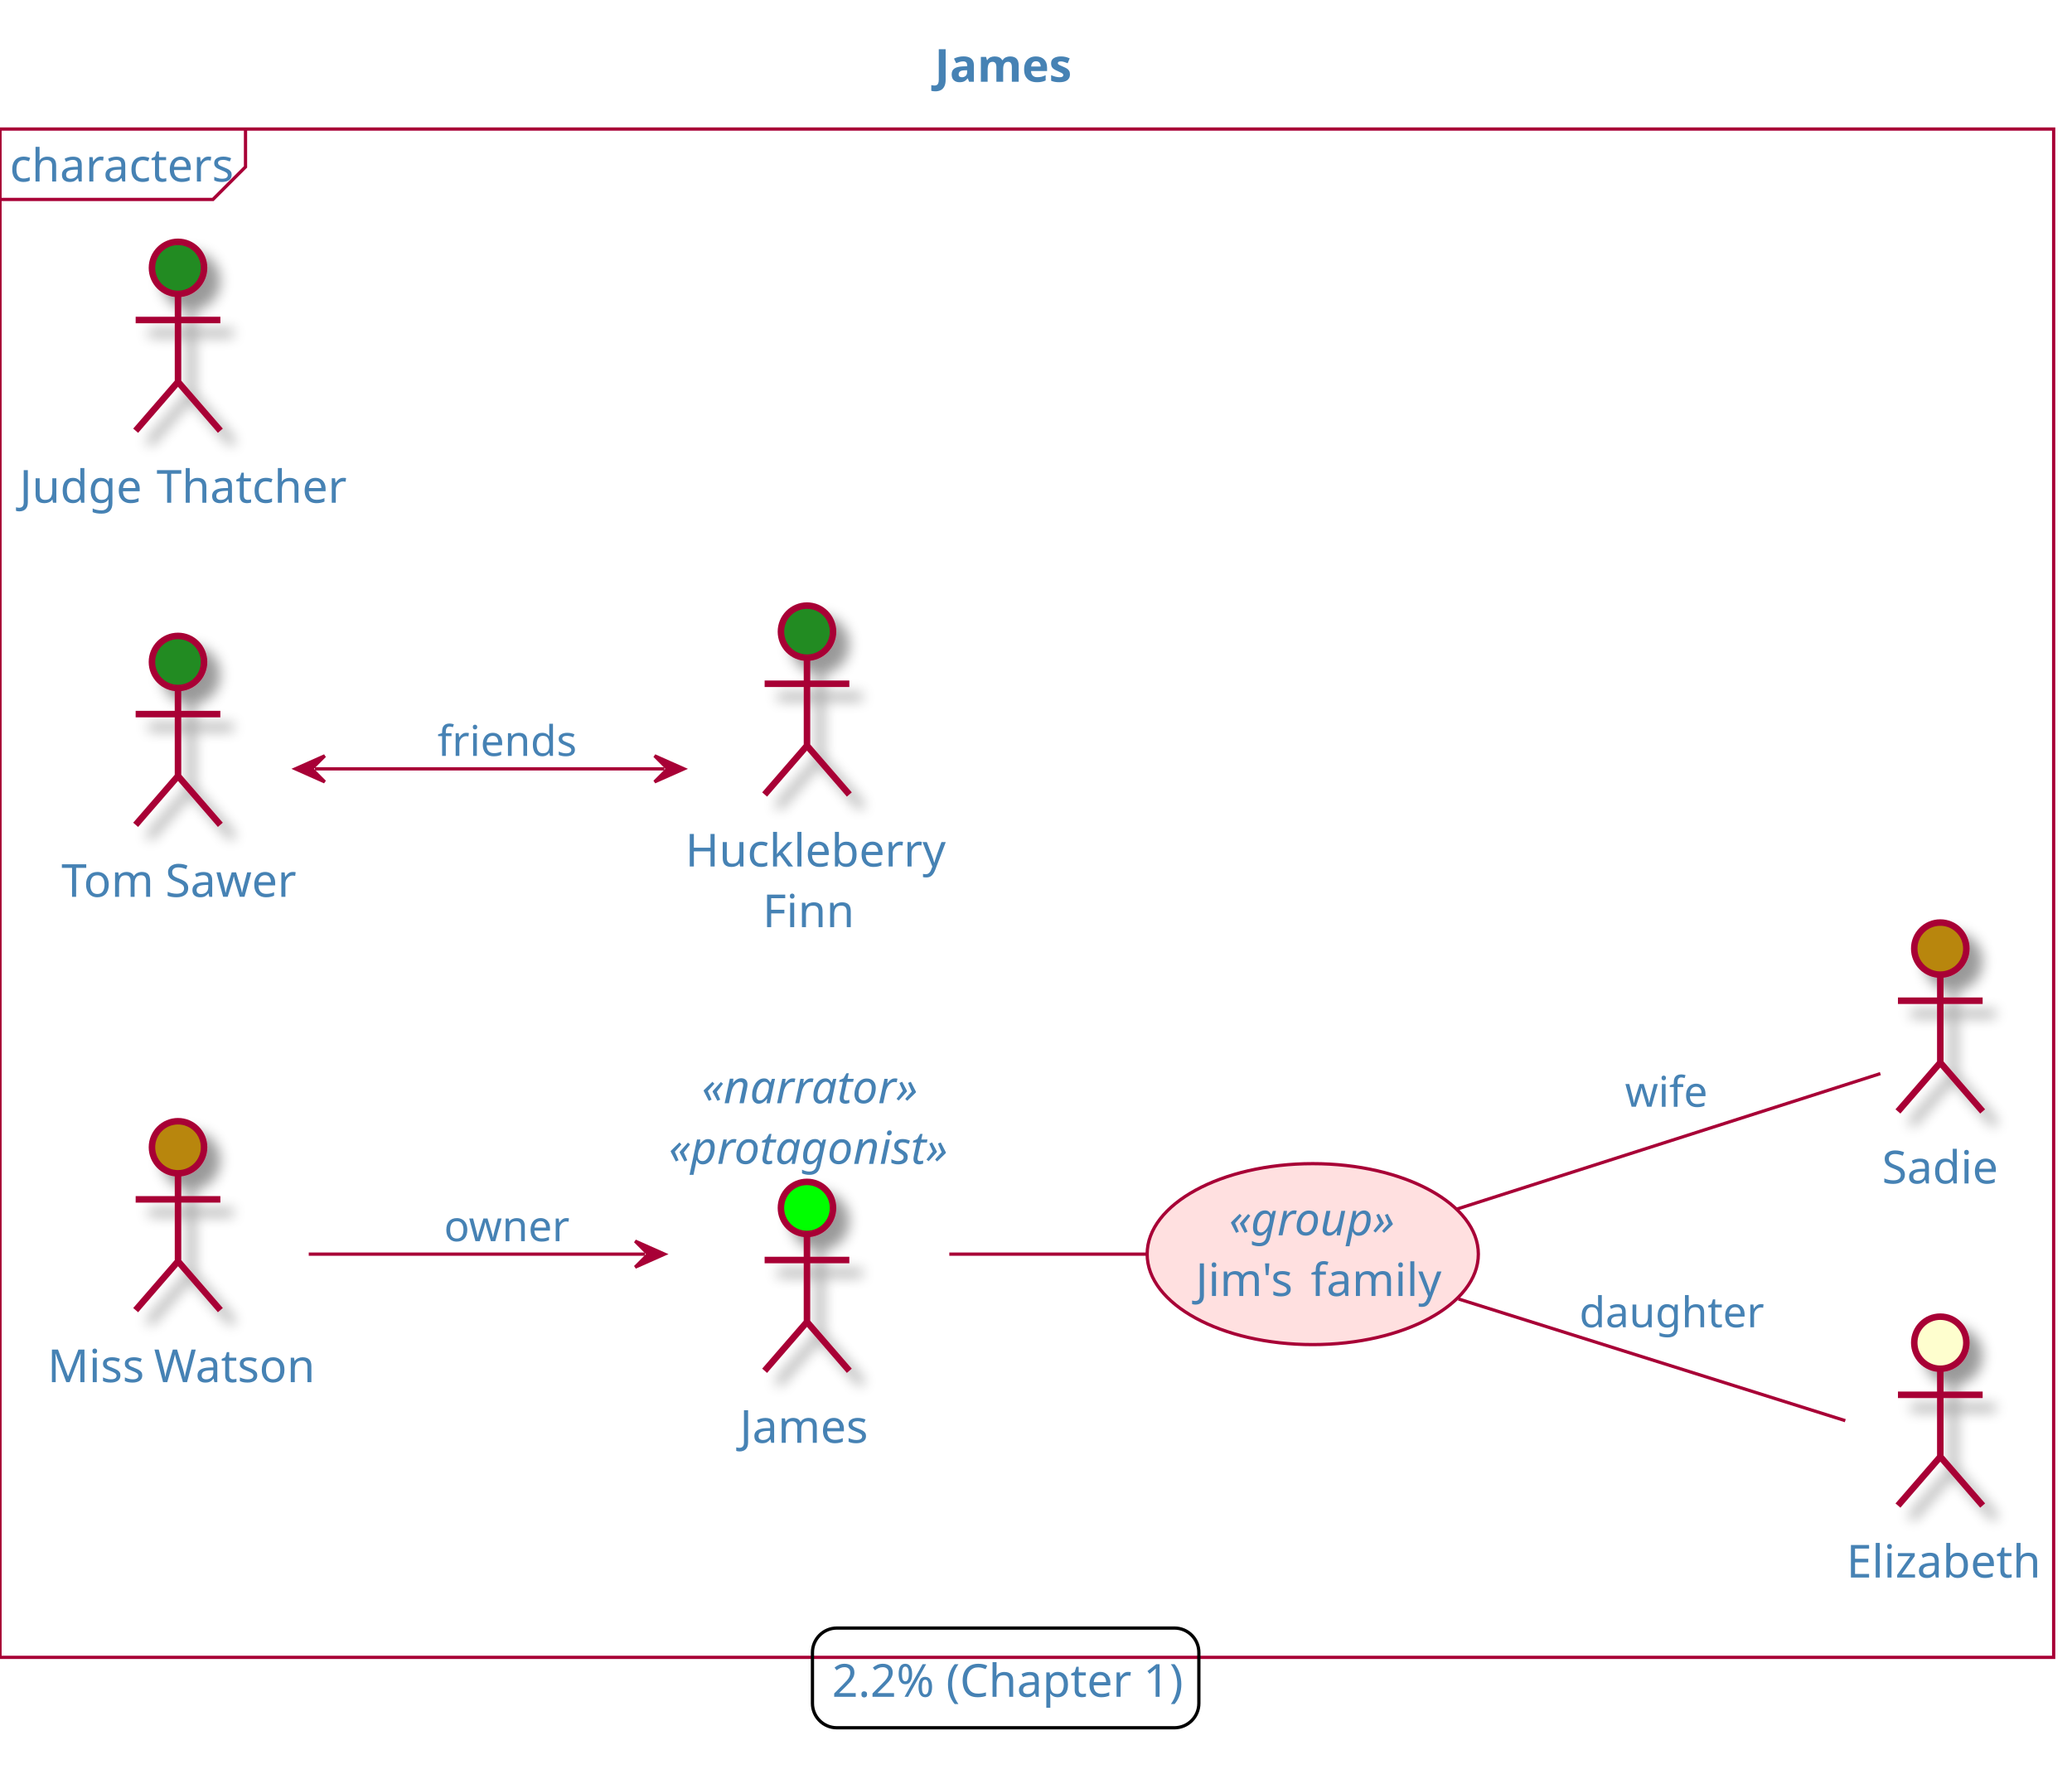
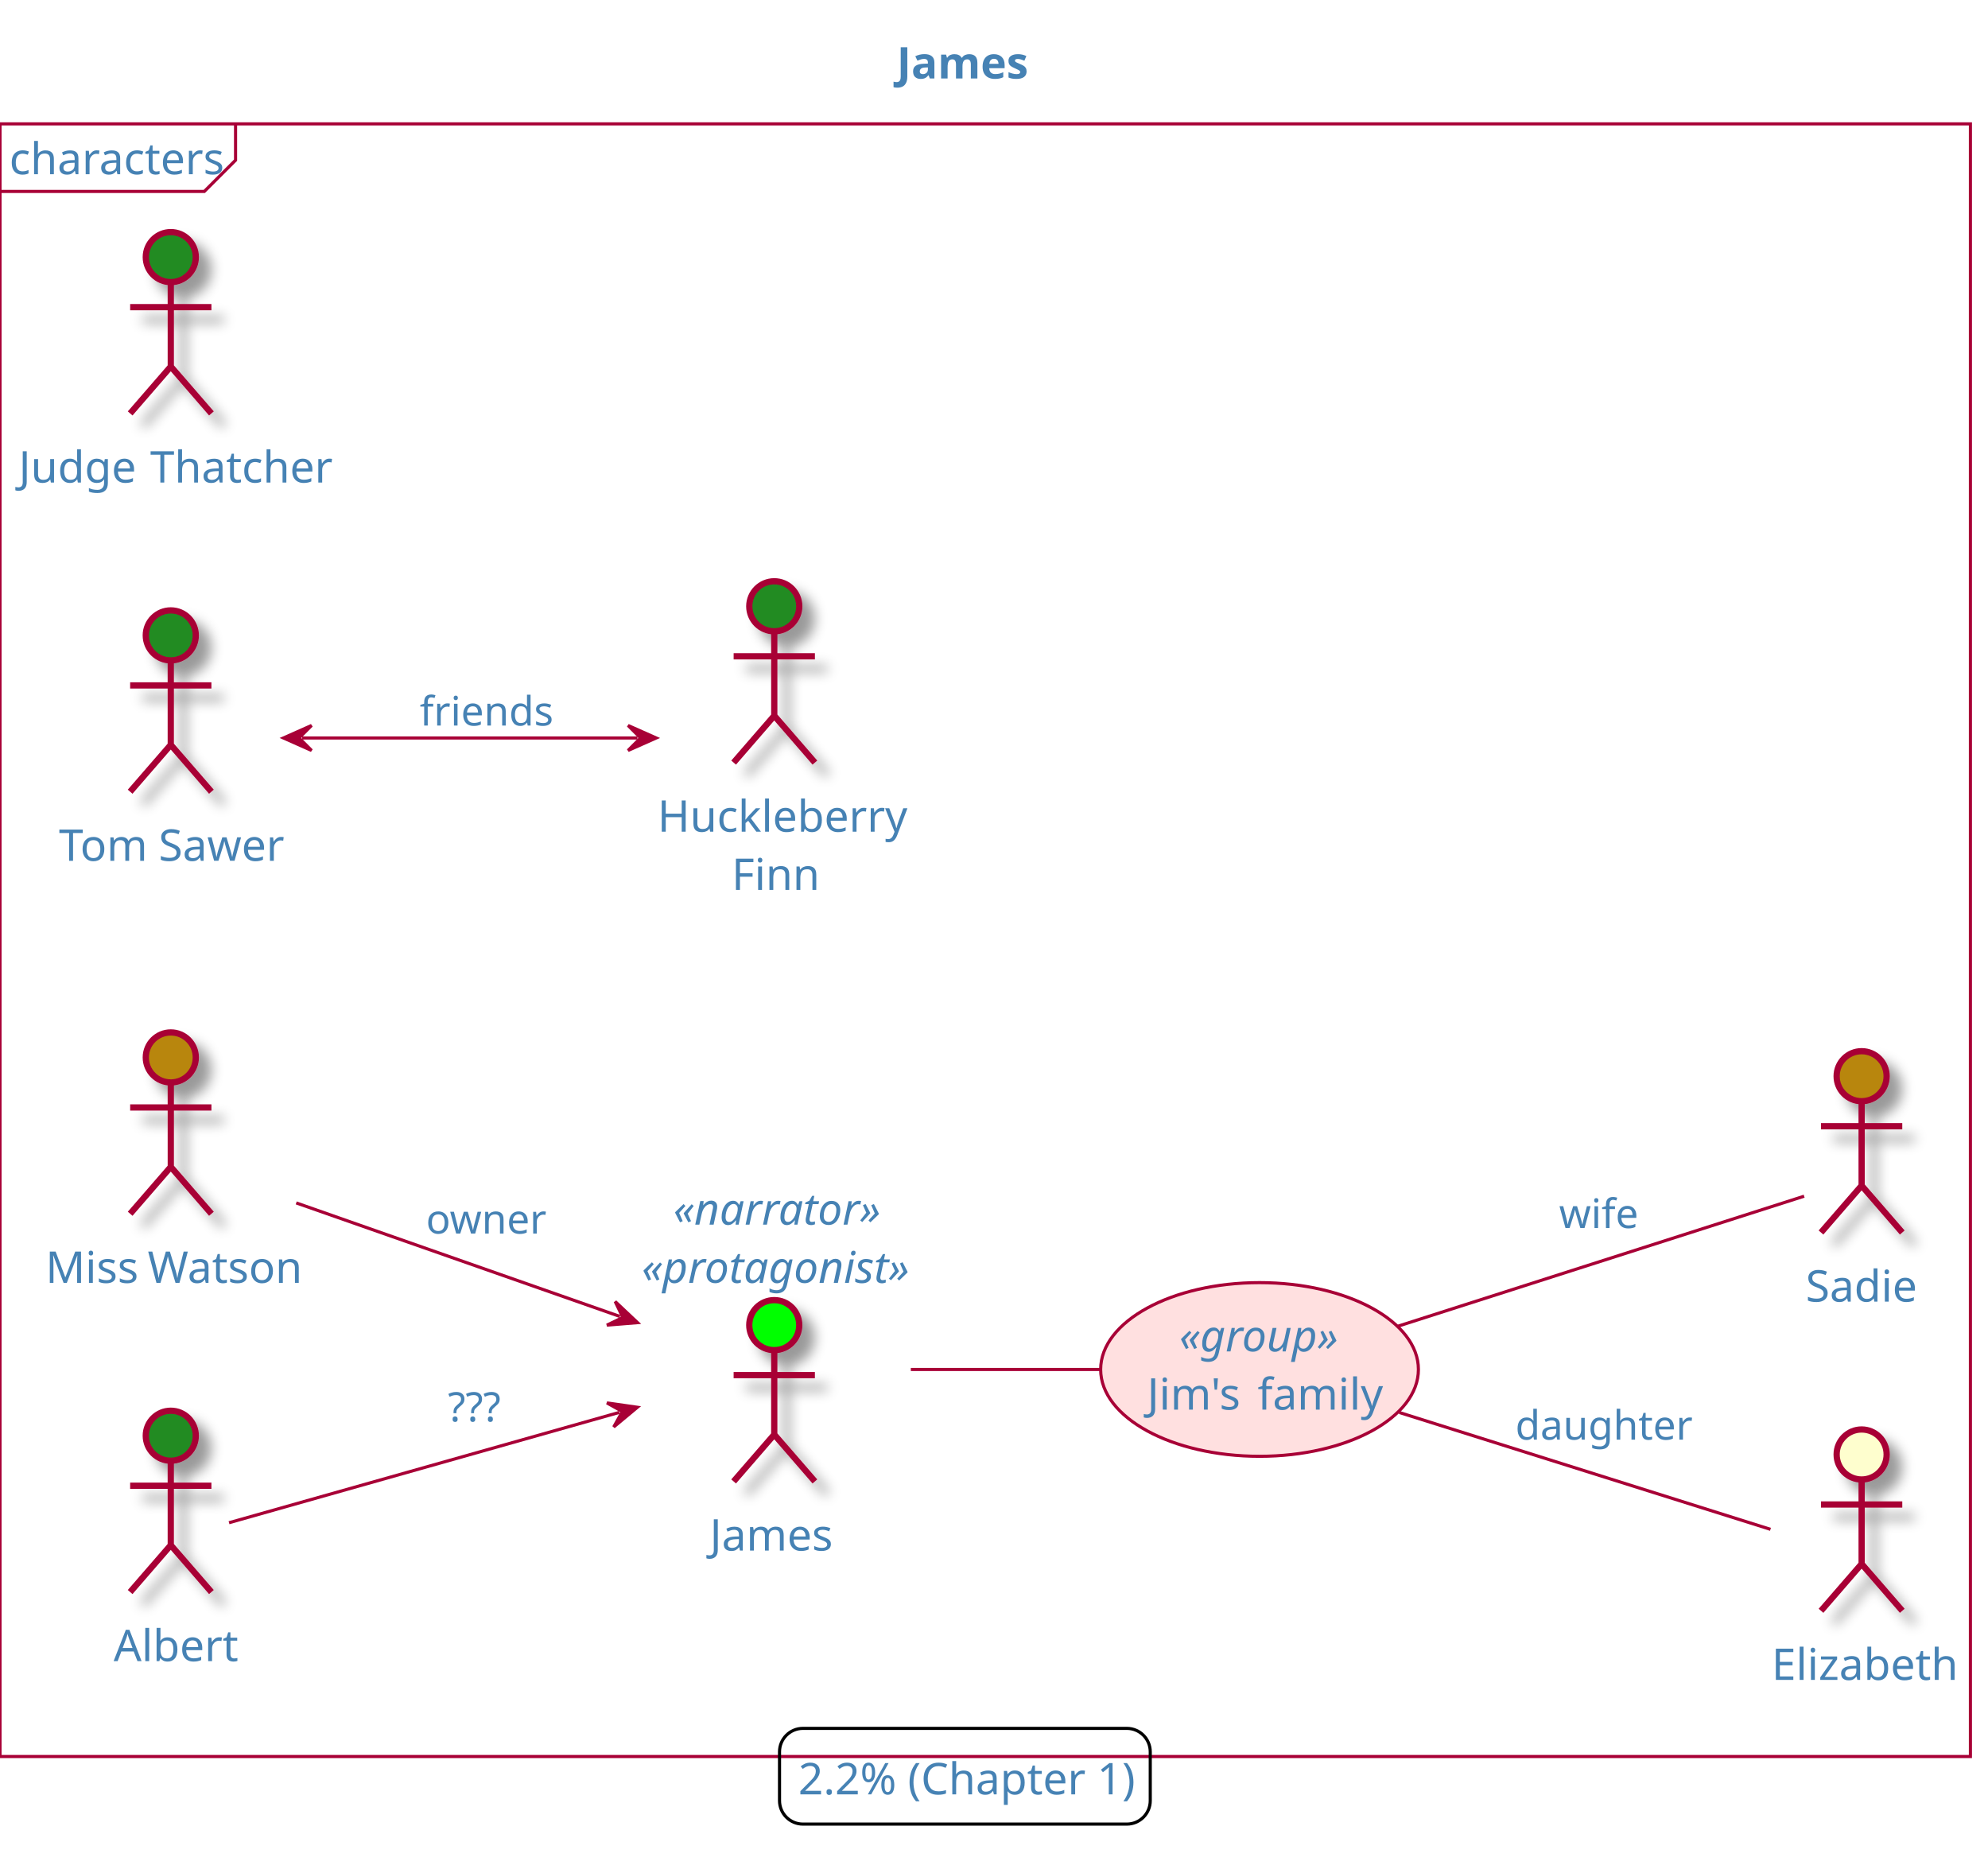
- <svg xmlns="http://www.w3.org/2000/svg" contentStyleType="text/css" data-diagram-type="DESCRIPTION" height="546px" preserveAspectRatio="none" style="width:636px;height:546px;" version="1.1" viewBox="0 0 636 546" width="636px" zoomAndPan="magnify">
+ <svg xmlns="http://www.w3.org/2000/svg" contentStyleType="text/css" data-diagram-type="DESCRIPTION" height="599px" preserveAspectRatio="none" style="width:636px;height:599px;" version="1.1" viewBox="0 0 636 599" width="636px" zoomAndPan="magnify">
  <defs>
-     <filter height="300%" id="f1i0u68djllc0f" width="300%" x="-1" y="-1">
+     <filter height="300%" id="f1j981nt3me7dd" width="300%" x="-1" y="-1">
      <feGaussianBlur result="blurOut" stdDeviation="2" />
      <feColorMatrix in="blurOut" result="blurOut2" type="matrix" values="0 0 0 0 0 0 0 0 0 0 0 0 0 0 0 0 0 0 .4 0" />
      <feOffset dx="4" dy="4" in="blurOut2" result="blurOut3" />
      <feBlend in="SourceGraphic" in2="blurOut3" mode="normal" />
    </filter>
  </defs>
  <g>
    <g class="title" data-source-line="5">
      <text fill="#4682B4" font-family="sans-serif" font-size="14" font-weight="bold" lengthAdjust="spacing" textLength="43.593" x="286.89" y="25.107">James</text>
    </g>
-     <rect fill="none" height="469.23" style="stroke:#A80036;stroke-width:1;" width="630.373" x="0" y="39.621" />
+     <rect fill="none" height="522.23" style="stroke:#A80036;stroke-width:1;" width="630.373" x="0" y="39.621" />
    <path d="M75.358,39.621 L75.358,51.242 L65.358,61.242 L0,61.242" fill="none" style="stroke:#A80036;stroke-width:1;" />
    <text fill="#4682B4" font-family="sans-serif" font-size="14" lengthAdjust="spacing" textLength="65.358" x="3" y="55.728">characters</text>
    <g class="entity" data-entity="jim" data-source-line="10" data-uid="ent0002" id="entity_jim">
-       <ellipse cx="247.7" cy="370.864" fill="#00FF00" filter="url(#f1i0u68djllc0f)" rx="8" ry="8" style="stroke:#A80036;stroke-width:2;" />
-       <path d="M247.7,378.864 L247.7,405.864 M234.7,386.864 L260.7,386.864 M247.7,405.864 L234.7,420.864 M247.7,405.864 L260.7,420.864" fill="none" filter="url(#f1i0u68djllc0f)" style="stroke:#A80036;stroke-width:2;" />
-       <text fill="#4682B4" font-family="sans-serif" font-size="14" lengthAdjust="spacing" textLength="41.234" x="227.083" y="442.972">James</text>
-       <text fill="#4682B4" font-family="sans-serif" font-size="14" font-style="italic" lengthAdjust="spacing" textLength="64.593" x="215.404" y="338.73">«narrator»</text>
-       <text fill="#4682B4" font-family="sans-serif" font-size="14" font-style="italic" lengthAdjust="spacing" textLength="84.841" x="205.28" y="357.351">«protagonist»</text>
+       <ellipse cx="247.7" cy="423.864" fill="#00FF00" filter="url(#f1j981nt3me7dd)" rx="8" ry="8" style="stroke:#A80036;stroke-width:2;" />
+       <path d="M247.7,431.864 L247.7,458.864 M234.7,439.864 L260.7,439.864 M247.7,458.864 L234.7,473.864 M247.7,458.864 L260.7,473.864" fill="none" filter="url(#f1j981nt3me7dd)" style="stroke:#A80036;stroke-width:2;" />
+       <text fill="#4682B4" font-family="sans-serif" font-size="14" lengthAdjust="spacing" textLength="41.234" x="227.083" y="495.972">James</text>
+       <text fill="#4682B4" font-family="sans-serif" font-size="14" font-style="italic" lengthAdjust="spacing" textLength="64.593" x="215.404" y="391.73">«narrator»</text>
+       <text fill="#4682B4" font-family="sans-serif" font-size="14" font-style="italic" lengthAdjust="spacing" textLength="84.841" x="205.28" y="410.351">«protagonist»</text>
    </g>
    <g class="entity" data-entity="owner" data-source-line="12" data-uid="ent0003" id="entity_owner">
-       <ellipse cx="54.642" cy="352.242" fill="#B8860B" filter="url(#f1i0u68djllc0f)" rx="8" ry="8" style="stroke:#A80036;stroke-width:2;" />
-       <path d="M54.642,360.242 L54.642,387.242 M41.642,368.242 L67.642,368.242 M54.642,387.242 L41.642,402.242 M54.642,387.242 L67.642,402.242" fill="none" filter="url(#f1i0u68djllc0f)" style="stroke:#A80036;stroke-width:2;" />
-       <text fill="#4682B4" font-family="sans-serif" font-size="14" lengthAdjust="spacing" textLength="28.773" x="14.58" y="424.35">Miss</text>
-       <text fill="#4682B4" font-family="sans-serif" font-size="14" lengthAdjust="spacing" textLength="3.89" x="43.352" y="424.35"> </text>
-       <text fill="#4682B4" font-family="sans-serif" font-size="14" lengthAdjust="spacing" textLength="47.462" x="47.242" y="424.35">Watson</text>
+       <ellipse cx="54.642" cy="338.242" fill="#B8860B" filter="url(#f1j981nt3me7dd)" rx="8" ry="8" style="stroke:#A80036;stroke-width:2;" />
+       <path d="M54.642,346.242 L54.642,373.242 M41.642,354.242 L67.642,354.242 M54.642,373.242 L41.642,388.242 M54.642,373.242 L67.642,388.242" fill="none" filter="url(#f1j981nt3me7dd)" style="stroke:#A80036;stroke-width:2;" />
+       <text fill="#4682B4" font-family="sans-serif" font-size="14" lengthAdjust="spacing" textLength="28.773" x="14.58" y="410.35">Miss</text>
+       <text fill="#4682B4" font-family="sans-serif" font-size="14" lengthAdjust="spacing" textLength="3.89" x="43.352" y="410.35"> </text>
+       <text fill="#4682B4" font-family="sans-serif" font-size="14" lengthAdjust="spacing" textLength="47.462" x="47.242" y="410.35">Watson</text>
    </g>
    <g class="entity" data-entity="tom" data-source-line="16" data-uid="ent0005" id="entity_tom">
-       <ellipse cx="54.636" cy="203.242" fill="#228B22" filter="url(#f1i0u68djllc0f)" rx="8" ry="8" style="stroke:#A80036;stroke-width:2;" />
-       <path d="M54.636,211.242 L54.636,238.242 M41.636,219.242 L67.636,219.242 M54.636,238.242 L41.636,253.242 M54.636,238.242 L67.636,253.242" fill="none" filter="url(#f1i0u68djllc0f)" style="stroke:#A80036;stroke-width:2;" />
+       <ellipse cx="54.636" cy="203.242" fill="#228B22" filter="url(#f1j981nt3me7dd)" rx="8" ry="8" style="stroke:#A80036;stroke-width:2;" />
+       <path d="M54.636,211.242 L54.636,238.242 M41.636,219.242 L67.636,219.242 M54.636,238.242 L41.636,253.242 M54.636,238.242 L67.636,253.242" fill="none" filter="url(#f1j981nt3me7dd)" style="stroke:#A80036;stroke-width:2;" />
      <text fill="#4682B4" font-family="sans-serif" font-size="14" lengthAdjust="spacing" textLength="28" x="18.85" y="275.35">Tom</text>
      <text fill="#4682B4" font-family="sans-serif" font-size="14" lengthAdjust="spacing" textLength="3.89" x="46.85" y="275.35"> </text>
      <text fill="#4682B4" font-family="sans-serif" font-size="14" lengthAdjust="spacing" textLength="39.683" x="50.74" y="275.35">Sawer</text>
    </g>
    <g class="entity" data-entity="huck" data-source-line="17" data-uid="ent0006" id="entity_huck">
-       <ellipse cx="247.705" cy="193.932" fill="#228B22" filter="url(#f1i0u68djllc0f)" rx="8" ry="8" style="stroke:#A80036;stroke-width:2;" />
-       <path d="M247.705,201.932 L247.705,228.932 M234.705,209.932 L260.705,209.932 M247.705,228.932 L234.705,243.932 M247.705,228.932 L260.705,243.932" fill="none" filter="url(#f1i0u68djllc0f)" style="stroke:#A80036;stroke-width:2;" />
+       <ellipse cx="247.705" cy="193.932" fill="#228B22" filter="url(#f1j981nt3me7dd)" rx="8" ry="8" style="stroke:#A80036;stroke-width:2;" />
+       <path d="M247.705,201.932 L247.705,228.932 M234.705,209.932 L260.705,209.932 M247.705,228.932 L234.705,243.932 M247.705,228.932 L260.705,243.932" fill="none" filter="url(#f1j981nt3me7dd)" style="stroke:#A80036;stroke-width:2;" />
      <text fill="#4682B4" font-family="sans-serif" font-size="14" lengthAdjust="spacing" textLength="74.689" x="210.36" y="266.04">Huckleberry</text>
      <text fill="#4682B4" font-family="sans-serif" font-size="14" lengthAdjust="spacing" textLength="27.234" x="234.088" y="284.661">Finn</text>
    </g>
    <g class="entity" data-entity="sadie" data-source-line="21" data-uid="ent0008" id="entity_sadie">
-       <ellipse cx="595.573" cy="291.242" fill="#B8860B" filter="url(#f1i0u68djllc0f)" rx="8" ry="8" style="stroke:#A80036;stroke-width:2;" />
-       <path d="M595.573,299.242 L595.573,326.242 M582.573,307.242 L608.573,307.242 M595.573,326.242 L582.573,341.242 M595.573,326.242 L608.573,341.242" fill="none" filter="url(#f1i0u68djllc0f)" style="stroke:#A80036;stroke-width:2;" />
-       <text fill="#4682B4" font-family="sans-serif" font-size="14" lengthAdjust="spacing" textLength="35.807" x="577.67" y="363.35">Sadie</text>
+       <ellipse cx="595.573" cy="344.242" fill="#B8860B" filter="url(#f1j981nt3me7dd)" rx="8" ry="8" style="stroke:#A80036;stroke-width:2;" />
+       <path d="M595.573,352.242 L595.573,379.242 M582.573,360.242 L608.573,360.242 M595.573,379.242 L582.573,394.242 M595.573,379.242 L608.573,394.242" fill="none" filter="url(#f1j981nt3me7dd)" style="stroke:#A80036;stroke-width:2;" />
+       <text fill="#4682B4" font-family="sans-serif" font-size="14" lengthAdjust="spacing" textLength="35.807" x="577.67" y="416.35">Sadie</text>
    </g>
    <g class="entity" data-entity="family" data-source-line="23" data-uid="ent0009" id="entity_family">
-       <ellipse cx="402.949" cy="385.048" fill="#FFE0E0" rx="50.828" ry="27.776" style="stroke:#A80036;stroke-width:1;" />
-       <text fill="#4682B4" font-family="sans-serif" font-size="14" font-style="italic" lengthAdjust="spacing" textLength="51.379" x="377.259" y="379.271">«group»</text>
-       <text fill="#4682B4" font-family="sans-serif" font-size="14" lengthAdjust="spacing" textLength="31.445" x="367.002" y="397.892">Jim's</text>
-       <text fill="#4682B4" font-family="sans-serif" font-size="14" lengthAdjust="spacing" textLength="3.89" x="398.447" y="397.892"> </text>
-       <text fill="#4682B4" font-family="sans-serif" font-size="14" lengthAdjust="spacing" textLength="36.559" x="402.337" y="397.892">family</text>
+       <ellipse cx="402.949" cy="438.048" fill="#FFE0E0" rx="50.828" ry="27.776" style="stroke:#A80036;stroke-width:1;" />
+       <text fill="#4682B4" font-family="sans-serif" font-size="14" font-style="italic" lengthAdjust="spacing" textLength="51.379" x="377.259" y="432.271">«group»</text>
+       <text fill="#4682B4" font-family="sans-serif" font-size="14" lengthAdjust="spacing" textLength="31.445" x="367.002" y="450.892">Jim's</text>
+       <text fill="#4682B4" font-family="sans-serif" font-size="14" lengthAdjust="spacing" textLength="3.89" x="398.447" y="450.892"> </text>
+       <text fill="#4682B4" font-family="sans-serif" font-size="14" lengthAdjust="spacing" textLength="36.559" x="402.337" y="450.892">family</text>
    </g>
    <g class="entity" data-entity="lizzie" data-source-line="28" data-uid="ent0012" id="entity_lizzie">
-       <ellipse cx="595.576" cy="412.242" fill="#FEFECE" filter="url(#f1i0u68djllc0f)" rx="8" ry="8" style="stroke:#A80036;stroke-width:2;" />
-       <path d="M595.576,420.242 L595.576,447.242 M582.576,428.242 L608.576,428.242 M595.576,447.242 L582.576,462.242 M595.576,447.242 L608.576,462.242" fill="none" filter="url(#f1i0u68djllc0f)" style="stroke:#A80036;stroke-width:2;" />
-       <text fill="#4682B4" font-family="sans-serif" font-size="14" lengthAdjust="spacing" textLength="57.593" x="566.78" y="484.35">Elizabeth</text>
+       <ellipse cx="595.576" cy="465.242" fill="#FEFECE" filter="url(#f1j981nt3me7dd)" rx="8" ry="8" style="stroke:#A80036;stroke-width:2;" />
+       <path d="M595.576,473.242 L595.576,500.242 M582.576,481.242 L608.576,481.242 M595.576,500.242 L582.576,515.242 M595.576,500.242 L608.576,515.242" fill="none" filter="url(#f1j981nt3me7dd)" style="stroke:#A80036;stroke-width:2;" />
+       <text fill="#4682B4" font-family="sans-serif" font-size="14" lengthAdjust="spacing" textLength="57.593" x="566.78" y="537.35">Elizabeth</text>
    </g>
    <g class="entity" data-entity="judge" data-source-line="32" data-uid="ent0014" id="entity_judge">
-       <ellipse cx="54.641" cy="82.242" fill="#228B22" filter="url(#f1i0u68djllc0f)" rx="8" ry="8" style="stroke:#A80036;stroke-width:2;" />
-       <path d="M54.641,90.242 L54.641,117.242 M41.641,98.242 L67.641,98.242 M54.641,117.242 L41.641,132.242 M54.641,117.242 L67.641,132.242" fill="none" filter="url(#f1i0u68djllc0f)" style="stroke:#A80036;stroke-width:2;" />
+       <ellipse cx="54.641" cy="82.242" fill="#228B22" filter="url(#f1j981nt3me7dd)" rx="8" ry="8" style="stroke:#A80036;stroke-width:2;" />
+       <path d="M54.641,90.242 L54.641,117.242 M41.641,98.242 L67.641,98.242 M54.641,117.242 L41.641,132.242 M54.641,117.242 L67.641,132.242" fill="none" filter="url(#f1j981nt3me7dd)" style="stroke:#A80036;stroke-width:2;" />
      <text fill="#4682B4" font-family="sans-serif" font-size="14" lengthAdjust="spacing" textLength="38.145" x="6" y="154.35">Judge</text>
      <text fill="#4682B4" font-family="sans-serif" font-size="14" lengthAdjust="spacing" textLength="3.89" x="44.145" y="154.35"> </text>
      <text fill="#4682B4" font-family="sans-serif" font-size="14" lengthAdjust="spacing" textLength="55.248" x="48.034" y="154.35">Thatcher</text>
    </g>
+     <g class="entity" data-entity="albert" data-source-line="34" data-uid="ent0015" id="entity_albert">
+       <ellipse cx="54.636" cy="459.242" fill="#228B22" filter="url(#f1j981nt3me7dd)" rx="8" ry="8" style="stroke:#A80036;stroke-width:2;" />
+       <path d="M54.636,467.242 L54.636,494.242 M41.636,475.242 L67.636,475.242 M54.636,494.242 L41.636,509.242 M54.636,494.242 L67.636,509.242" fill="none" filter="url(#f1j981nt3me7dd)" style="stroke:#A80036;stroke-width:2;" />
+       <text fill="#4682B4" font-family="sans-serif" font-size="14" lengthAdjust="spacing" textLength="36.572" x="36.35" y="531.35">Albert</text>
+     </g>
    <g class="link" data-entity-1="owner" data-entity-2="jim" data-source-line="14" data-uid="lnk4" id="link_owner_jim">
-       <path d="M94.77,385.052 C126.54,385.052 165.27,385.052 197.97,385.052" fill="none" id="owner-to-jim" style="stroke:#A80036;stroke-width:1;" />
-       <polygon fill="#A80036" points="203.97,385.052,194.97,381.052,198.97,385.052,194.97,389.052,203.97,385.052" style="stroke:#A80036;stroke-width:1;" />
-       <text fill="#4682B4" font-family="sans-serif" font-size="13" lengthAdjust="spacing" textLength="35.407" x="136.28" y="381.08">owner</text>
+       <path d="M94.77,384.772 C126.54,395.912 165.608,409.616 198.308,421.086" fill="none" id="owner-to-jim" style="stroke:#A80036;stroke-width:1;" />
+       <polygon fill="#A80036" points="203.97,423.072,196.801,416.319,199.252,421.417,194.153,423.868,203.97,423.072" style="stroke:#A80036;stroke-width:1;" />
+       <text fill="#4682B4" font-family="sans-serif" font-size="13" lengthAdjust="spacing" textLength="35.407" x="136.28" y="394.58">owner</text>
    </g>
    <g class="link" data-entity-1="tom" data-entity-2="huck" data-source-line="19" data-uid="lnk7" id="link_tom_huck">
      <path d="M96.68,236.052 C130.51,236.052 169.53,236.052 203.93,236.052" fill="none" id="tom-huck" style="stroke:#A80036;stroke-width:1;" />
      <polygon fill="#A80036" points="90.68,236.052,99.68,240.052,95.68,236.052,99.68,232.052,90.68,236.052" style="stroke:#A80036;stroke-width:1;" />
      <polygon fill="#A80036" points="209.93,236.052,200.93,232.052,204.93,236.052,200.93,240.052,209.93,236.052" style="stroke:#A80036;stroke-width:1;" />
      <text fill="#4682B4" font-family="sans-serif" font-size="13" lengthAdjust="spacing" textLength="39.019" x="134.28" y="232.081">friends</text>
    </g>
    <g class="link" data-entity-1="jim" data-entity-2="family" data-source-line="25" data-uid="lnk10" id="link_jim_family">
-       <path d="M291.39,385.052 C310.17,385.052 332.35,385.052 351.9,385.052" fill="none" id="jim-family" style="stroke:#A80036;stroke-width:1;" />
+       <path d="M291.39,438.052 C310.17,438.052 332.35,438.052 351.9,438.052" fill="none" id="jim-family" style="stroke:#A80036;stroke-width:1;" />
    </g>
    <g class="link" data-entity-1="family" data-entity-2="sadie" data-source-line="26" data-uid="lnk11" id="link_family_sadie">
-       <path d="M447.21,371.212 C488.29,358.062 547.99,338.962 577.18,329.622" fill="none" id="family-sadie" style="stroke:#A80036;stroke-width:1;" />
-       <text fill="#4682B4" font-family="sans-serif" font-size="13" lengthAdjust="spacing" textLength="23.118" x="498.78" y="339.81">wife</text>
+       <path d="M447.21,424.212 C488.29,411.062 547.99,391.962 577.18,382.622" fill="none" id="family-sadie" style="stroke:#A80036;stroke-width:1;" />
+       <text fill="#4682B4" font-family="sans-serif" font-size="13" lengthAdjust="spacing" textLength="23.118" x="498.78" y="392.81">wife</text>
    </g>
    <g class="link" data-entity-1="family" data-entity-2="lizzie" data-source-line="30" data-uid="lnk13" id="link_family_lizzie">
-       <path d="M447.68,398.812 C484.18,410.302 535.11,426.332 566.41,436.182" fill="none" id="family-lizzie" style="stroke:#A80036;stroke-width:1;" />
-       <text fill="#4682B4" font-family="sans-serif" font-size="13" lengthAdjust="spacing" textLength="51.321" x="484.78" y="407.49">daughter</text>
+       <path d="M447.68,451.812 C484.18,463.302 535.11,479.332 566.41,489.182" fill="none" id="family-lizzie" style="stroke:#A80036;stroke-width:1;" />
+       <text fill="#4682B4" font-family="sans-serif" font-size="13" lengthAdjust="spacing" textLength="51.321" x="484.78" y="460.49">daughter</text>
+     </g>
+     <g class="link" data-entity-1="albert" data-entity-2="jim" data-source-line="36" data-uid="lnk16" id="link_albert_jim">
+       <path d="M73.27,487.072 C102.74,478.742 157.036,463.395 198.136,451.775" fill="none" id="albert-to-jim" style="stroke:#A80036;stroke-width:1;" />
+       <polygon fill="#A80036" points="203.91,450.142,194.161,448.742,199.099,451.502,196.338,456.44,203.91,450.142" style="stroke:#A80036;stroke-width:1;" />
+       <text fill="#4682B4" font-family="sans-serif" font-size="13" lengthAdjust="spacing" textLength="21.69" x="143.28" y="454.651">???</text>
    </g>
    <g class="legend">
-       <rect fill="none" height="30.621" rx="7.5" ry="7.5" style="stroke:#000000;stroke-width:1;" width="118.606" x="249.383" y="499.85" />
-       <text fill="#4682B4" font-family="sans-serif" font-size="14" lengthAdjust="spacing" textLength="106.606" x="255.383" y="520.957">2.2% (Chapter 1)</text>
+       <rect fill="none" height="30.621" rx="7.5" ry="7.5" style="stroke:#000000;stroke-width:1;" width="118.606" x="249.383" y="552.85" />
+       <text fill="#4682B4" font-family="sans-serif" font-size="14" lengthAdjust="spacing" textLength="106.606" x="255.383" y="573.957">2.2% (Chapter 1)</text>
    </g>
  </g>
</svg>
